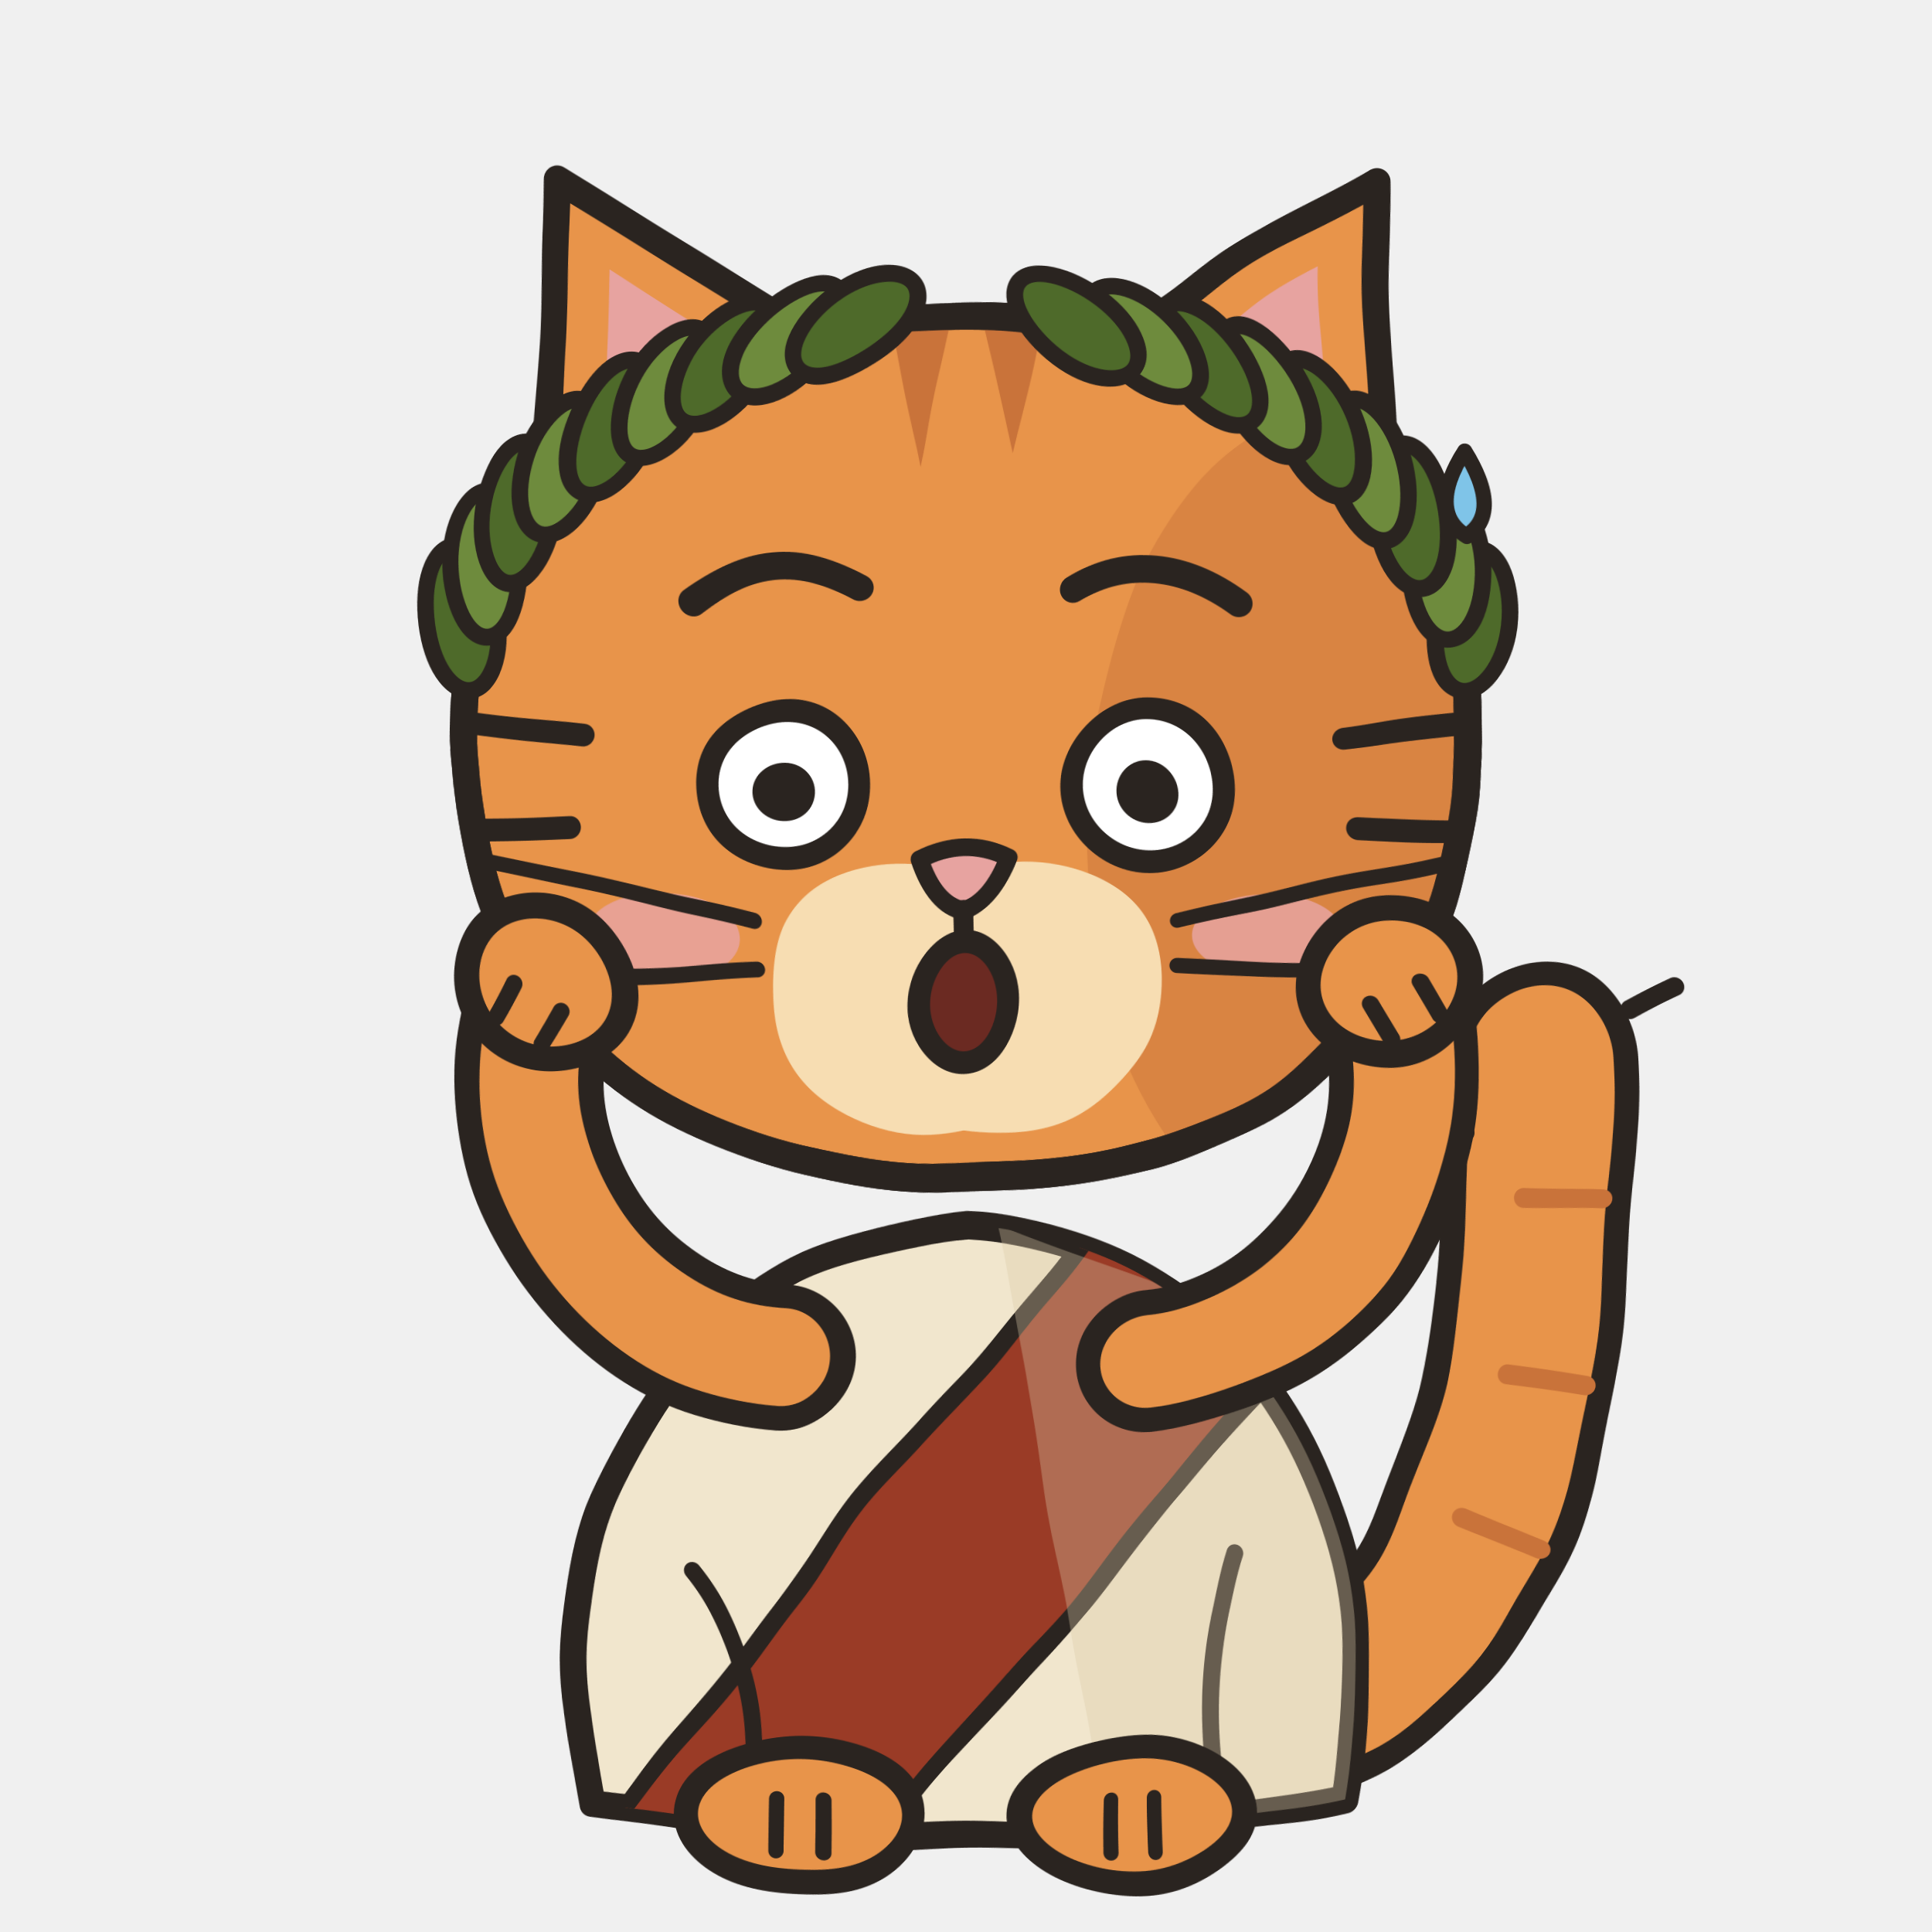
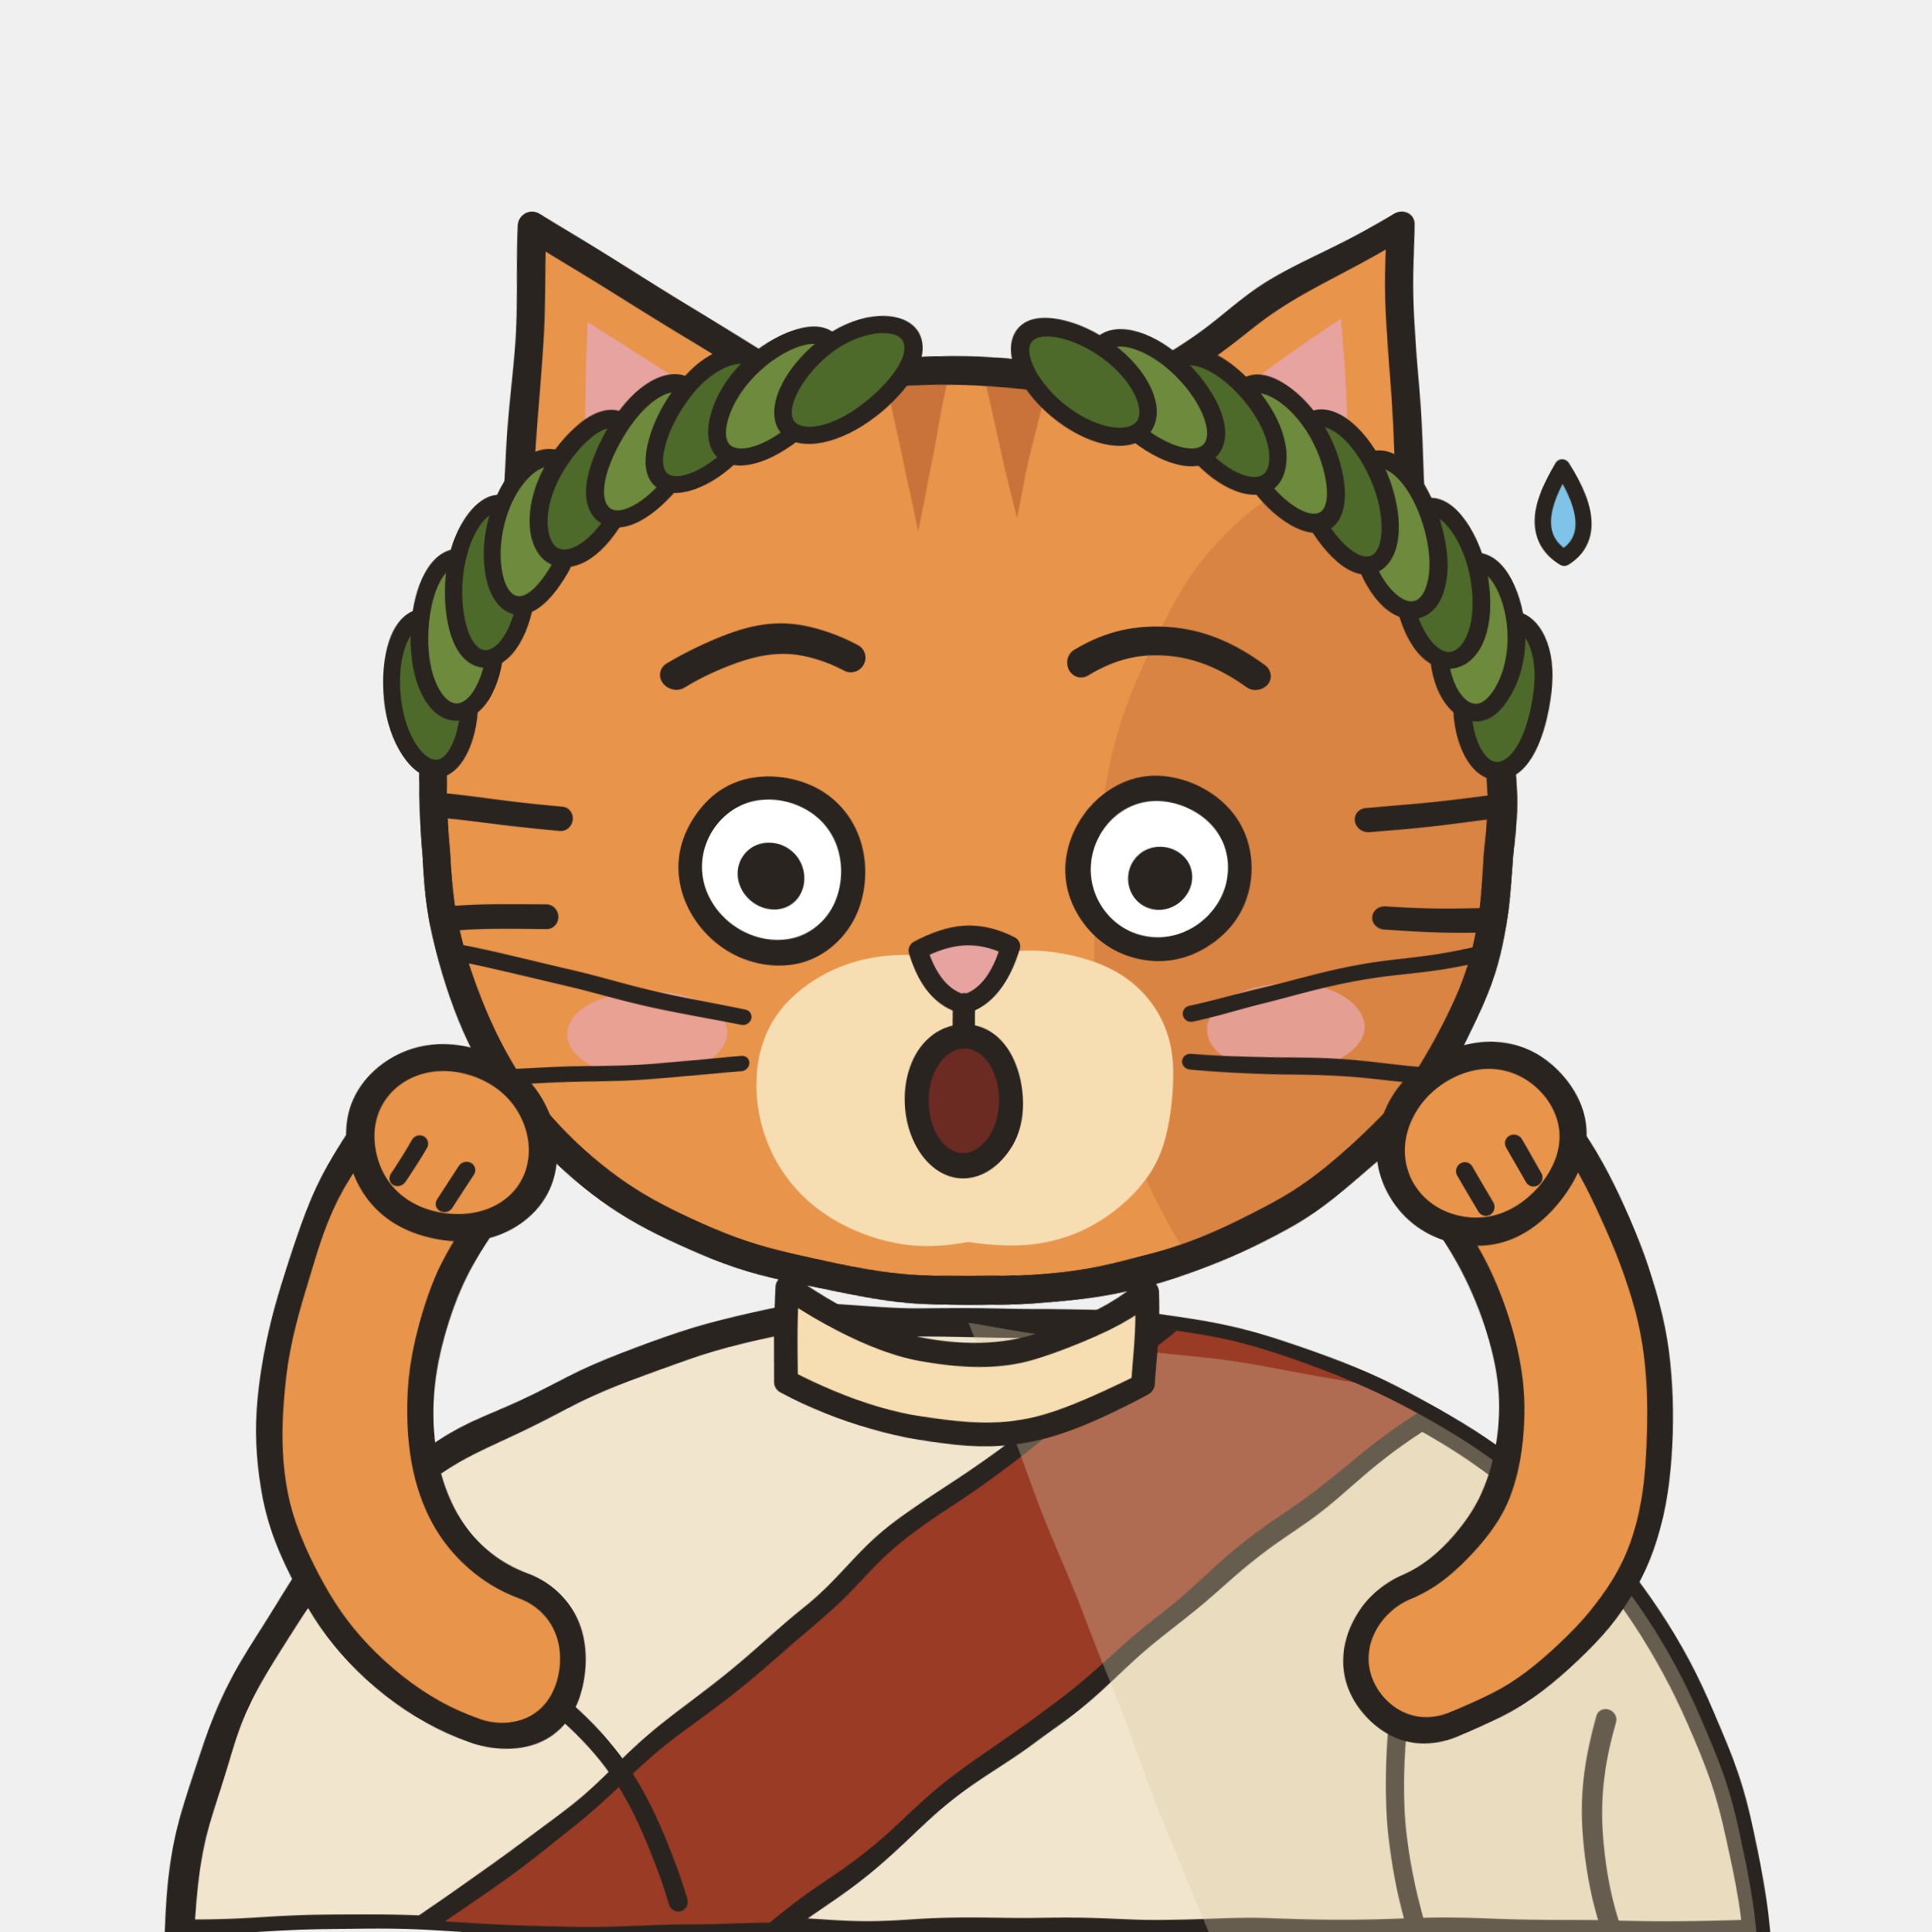
<svg xmlns="http://www.w3.org/2000/svg" viewBox="0 0 240 240" width="240" height="240">
  <defs>
    <filter id="rough" x="-5%" y="-5%" width="110%" height="110%">
      <feTurbulence type="fractalNoise" baseFrequency="0.035" numOctaves="2" seed="7" result="n" />
      <feDisplacementMap in="SourceGraphic" in2="n" scale="2.2" />
    </filter>
    <clipPath id="head">
      <path d="M54,96 C50,56 84,36 120,36 C156,36 190,56 186,96 C184,132 156,150 120,150 C84,150 56,132 54,96 Z" />
    </clipPath>
    <clipPath id="body">
-       <path d="M70,226 C62,190 82,152 120,150 C158,152 178,190 170,226 Q120,236 70,226 Z" />
+       <path d="M22,240 C26,196 58,170 100,164 L140,164 C182,170 214,196 218,240 Z" />
    </clipPath>
  </defs>
  <g filter="url(#rough)">
-     <g transform="translate(7.2 11) scale(0.94)">
-       <path d="M160,214 C190,210 196,170 196,128" fill="none" stroke="#2A2420" stroke-width="25.5" stroke-linecap="round" />
-       <path d="M160,214 C190,210 196,170 196,128" fill="none" stroke="#E8944A" stroke-width="19" stroke-linecap="round" />
-       <path d="M195.9,193.1 L185.9,189.2" fill="none" stroke="#C9733A" stroke-width="2.6" stroke-linecap="round" stroke-linejoin="round" />
-       <path d="M201.9,171.4 L191.2,169.6" fill="none" stroke="#C9733A" stroke-width="2.6" stroke-linecap="round" stroke-linejoin="round" />
-       <path d="M204.5,147.1 L193.7,146.6" fill="none" stroke="#C9733A" stroke-width="2.6" stroke-linecap="round" stroke-linejoin="round" />
-       <path d="M184,124 l-6.0,-2.0" fill="none" stroke="#2A2420" stroke-width="2.4" stroke-linecap="round" stroke-linejoin="round" />
-       <path d="M208,122 l6.0,-3.0" fill="none" stroke="#2A2420" stroke-width="2.4" stroke-linecap="round" stroke-linejoin="round" />
-       <path d="M186,138 l-5.0,5.0" fill="none" stroke="#2A2420" stroke-width="2.4" stroke-linecap="round" stroke-linejoin="round" />
-       <path d="M70,226 C62,190 82,152 120,150 C158,152 178,190 170,226 Q120,236 70,226 Z" fill="#F1E6CD" stroke="#2A2420" stroke-width="3.6" stroke-linejoin="round" stroke-linecap="round" />
-       <g clip-path="url(#body)">
-         <path d="M140,146 L170,160 L100,240 L64,240 Z" fill="#9A3B26" stroke="#2A2420" stroke-width="2.4" stroke-linejoin="round" stroke-linecap="round" />
-         <path d="M84,196 Q92,206 92,226" fill="none" stroke="#2A2420" stroke-width="2.2" stroke-linecap="round" stroke-linejoin="round" />
-         <path d="M156,194 Q150,210 154,228" fill="none" stroke="#2A2420" stroke-width="2.2" stroke-linecap="round" stroke-linejoin="round" />
-         <path d="M124,150 L180,170 L180,240 L140,240 Z" fill="#D9C9A6" opacity=".35" />
+     <path d="M22,240 C26,196 58,170 100,164 L140,164 C182,170 214,196 218,240 Z" fill="#F1E6CD" stroke="#2A2420" stroke-width="3.6" stroke-linejoin="round" stroke-linecap="round" />
+     <g clip-path="url(#body)">
+       <path d="M150,160 L190,166 L96,240 L52,240 Z" fill="#9A3B26" stroke="#2A2420" stroke-width="2.4" stroke-linejoin="round" stroke-linecap="round" />
+       <path d="M60,206 Q78,214 84,236" fill="none" stroke="#2A2420" stroke-width="2.4" stroke-linecap="round" stroke-linejoin="round" />
+       <path d="M178,200 Q170,218 176,240" fill="none" stroke="#2A2420" stroke-width="2.4" stroke-linecap="round" stroke-linejoin="round" />
+       <path d="M200,214 Q196,228 200,240" fill="none" stroke="#2A2420" stroke-width="2.4" stroke-linecap="round" stroke-linejoin="round" />
+       <path d="M120,164 L220,180 L220,240 L150,240 Z" fill="#D9C9A6" opacity=".35" />
+     </g>
+     <path d="M98,160 Q120,176 142,160 L142,172 Q120,184 98,172 Z" fill="#F7DDB2" stroke="#2A2420" stroke-width="3" stroke-linejoin="round" stroke-linecap="round" />
+     <g transform="translate(0 10) rotate(0 120 150)">
+       <path d="M64,74 L66,18 L108,44 Z" fill="#E8944A" stroke="#2A2420" stroke-width="3.6" stroke-linejoin="round" stroke-linecap="round" />
+       <path d="M72,64 L73,30 L98,46 Z" fill="#E7A3A0" />
+       <path d="M176,74 L174,18 L132,44 Z" fill="#E8944A" stroke="#2A2420" stroke-width="3.6" stroke-linejoin="round" stroke-linecap="round" />
+       <path d="M168,64 L167,30 L142,46 Z" fill="#E7A3A0" />
+       <path d="M54,96 C50,56 84,36 120,36 C156,36 190,56 186,96 C184,132 156,150 120,150 C84,150 56,132 54,96 Z" fill="#E8944A" stroke="#2A2420" stroke-width="3.6" stroke-linejoin="round" stroke-linecap="round" />
+       <g clip-path="url(#head)">
+         <ellipse cx="170" cy="104" rx="34" ry="56" fill="#C9733A" opacity=".5" />
+         <path d="M110,36 L114,56 L118,36 Z M122,36 L126,54 L130,36 Z" fill="#C9733A" />
+         <path d="M55,90 L70,92" fill="none" stroke="#2A2420" stroke-width="3" stroke-linecap="round" stroke-linejoin="round" />
+         <path d="M55,104 L68,104" fill="none" stroke="#2A2420" stroke-width="3" stroke-linecap="round" stroke-linejoin="round" />
+         <path d="M185,90 L170,92" fill="none" stroke="#2A2420" stroke-width="3" stroke-linecap="round" stroke-linejoin="round" />
+         <path d="M185,104 L172,104" fill="none" stroke="#2A2420" stroke-width="3" stroke-linecap="round" stroke-linejoin="round" />
      </g>
-       <ellipse cx="98" cy="228" rx="15" ry="9" fill="#E8944A" stroke="#2A2420" stroke-width="3.2" stroke-linejoin="round" stroke-linecap="round" />
-       <ellipse cx="142" cy="228" rx="15" ry="9" fill="#E8944A" stroke="#2A2420" stroke-width="3.2" stroke-linejoin="round" stroke-linecap="round" />
-       <path d="M95,226 L95,233" fill="none" stroke="#2A2420" stroke-width="2" stroke-linecap="round" stroke-linejoin="round" />
-       <path d="M101,226 L101,233" fill="none" stroke="#2A2420" stroke-width="2" stroke-linecap="round" stroke-linejoin="round" />
-       <path d="M139,226 L139,233" fill="none" stroke="#2A2420" stroke-width="2" stroke-linecap="round" stroke-linejoin="round" />
-       <path d="M145,226 L145,233" fill="none" stroke="#2A2420" stroke-width="2" stroke-linecap="round" stroke-linejoin="round" />
-       <g transform="translate(0 -6) rotate(0 120 150)">
-         <path d="M64,74 L66,18 L108,44 Z" fill="#E8944A" stroke="#2A2420" stroke-width="3.6" stroke-linejoin="round" stroke-linecap="round" />
-         <path d="M72,64 L73,30 L98,46 Z" fill="#E7A3A0" />
-         <path d="M176,74 L174,18 L132,44 Z" fill="#E8944A" stroke="#2A2420" stroke-width="3.6" stroke-linejoin="round" stroke-linecap="round" />
-         <path d="M168,64 L167,30 L142,46 Z" fill="#E7A3A0" />
-         <path d="M54,96 C50,56 84,36 120,36 C156,36 190,56 186,96 C184,132 156,150 120,150 C84,150 56,132 54,96 Z" fill="#E8944A" stroke="#2A2420" stroke-width="3.6" stroke-linejoin="round" stroke-linecap="round" />
-         <g clip-path="url(#head)">
-           <ellipse cx="170" cy="104" rx="34" ry="56" fill="#C9733A" opacity=".5" />
-           <path d="M110,36 L114,56 L118,36 Z M122,36 L126,54 L130,36 Z" fill="#C9733A" />
-           <path d="M55,90 L70,92" fill="none" stroke="#2A2420" stroke-width="3" stroke-linecap="round" stroke-linejoin="round" />
-           <path d="M55,104 L68,104" fill="none" stroke="#2A2420" stroke-width="3" stroke-linecap="round" stroke-linejoin="round" />
-           <path d="M185,90 L170,92" fill="none" stroke="#2A2420" stroke-width="3" stroke-linecap="round" stroke-linejoin="round" />
-           <path d="M185,104 L172,104" fill="none" stroke="#2A2420" stroke-width="3" stroke-linecap="round" stroke-linejoin="round" />
-         </g>
-         <path d="M54,96 C50,56 84,36 120,36 C156,36 190,56 186,96 C184,132 156,150 120,150 C84,150 56,132 54,96 Z" fill="none" stroke="#2A2420" stroke-width="3.6" stroke-linejoin="round" stroke-linecap="round" />
-         <path d="M94,124 C94,110 108,106 120,110 C132,106 146,110 146,124 C146,140 132,146 120,144 C108,146 94,140 94,124 Z" fill="#F7DDB2" />
-         <ellipse cx="53.4" cy="76.1" rx="9.5" ry="4.8" transform="rotate(263.0 53.4 76.1)" fill="#4E6A2A" stroke="#2A2420" stroke-width="2.2" stroke-linejoin="round" stroke-linecap="round" />
-         <ellipse cx="56.8" cy="69.0" rx="9.5" ry="4.8" transform="rotate(270.5 56.8 69.0)" fill="#6E8B3D" stroke="#2A2420" stroke-width="2.2" stroke-linejoin="round" stroke-linecap="round" />
-         <ellipse cx="61.3" cy="62.4" rx="9.5" ry="4.8" transform="rotate(278.0 61.3 62.4)" fill="#4E6A2A" stroke="#2A2420" stroke-width="2.2" stroke-linejoin="round" stroke-linecap="round" />
-         <ellipse cx="66.8" cy="56.3" rx="9.5" ry="4.8" transform="rotate(285.5 66.8 56.3)" fill="#6E8B3D" stroke="#2A2420" stroke-width="2.2" stroke-linejoin="round" stroke-linecap="round" />
-         <ellipse cx="73.2" cy="50.9" rx="9.5" ry="4.8" transform="rotate(293.0 73.2 50.9)" fill="#4E6A2A" stroke="#2A2420" stroke-width="2.2" stroke-linejoin="round" stroke-linecap="round" />
-         <ellipse cx="80.4" cy="46.2" rx="9.5" ry="4.8" transform="rotate(300.5 80.4 46.2)" fill="#6E8B3D" stroke="#2A2420" stroke-width="2.2" stroke-linejoin="round" stroke-linecap="round" />
-         <ellipse cx="88.2" cy="42.3" rx="9.5" ry="4.8" transform="rotate(308.0 88.2 42.3)" fill="#4E6A2A" stroke="#2A2420" stroke-width="2.2" stroke-linejoin="round" stroke-linecap="round" />
-         <ellipse cx="96.6" cy="39.3" rx="9.5" ry="4.8" transform="rotate(315.5 96.6 39.3)" fill="#6E8B3D" stroke="#2A2420" stroke-width="2.2" stroke-linejoin="round" stroke-linecap="round" />
-         <ellipse cx="105.4" cy="37.3" rx="9.5" ry="4.8" transform="rotate(323.0 105.4 37.3)" fill="#4E6A2A" stroke="#2A2420" stroke-width="2.2" stroke-linejoin="round" stroke-linecap="round" />
-         <ellipse cx="186.6" cy="76.1" rx="9.5" ry="4.8" transform="rotate(457.0 186.6 76.1)" fill="#4E6A2A" stroke="#2A2420" stroke-width="2.2" stroke-linejoin="round" stroke-linecap="round" />
-         <ellipse cx="183.2" cy="69.0" rx="9.5" ry="4.8" transform="rotate(449.5 183.2 69.0)" fill="#6E8B3D" stroke="#2A2420" stroke-width="2.2" stroke-linejoin="round" stroke-linecap="round" />
-         <ellipse cx="178.7" cy="62.4" rx="9.5" ry="4.8" transform="rotate(442.0 178.7 62.4)" fill="#4E6A2A" stroke="#2A2420" stroke-width="2.2" stroke-linejoin="round" stroke-linecap="round" />
-         <ellipse cx="173.2" cy="56.3" rx="9.5" ry="4.8" transform="rotate(434.5 173.2 56.3)" fill="#6E8B3D" stroke="#2A2420" stroke-width="2.2" stroke-linejoin="round" stroke-linecap="round" />
-         <ellipse cx="166.8" cy="50.9" rx="9.5" ry="4.8" transform="rotate(427.0 166.8 50.9)" fill="#4E6A2A" stroke="#2A2420" stroke-width="2.2" stroke-linejoin="round" stroke-linecap="round" />
-         <ellipse cx="159.6" cy="46.2" rx="9.5" ry="4.8" transform="rotate(419.5 159.6 46.2)" fill="#6E8B3D" stroke="#2A2420" stroke-width="2.2" stroke-linejoin="round" stroke-linecap="round" />
-         <ellipse cx="151.8" cy="42.3" rx="9.5" ry="4.8" transform="rotate(412.0 151.8 42.3)" fill="#4E6A2A" stroke="#2A2420" stroke-width="2.2" stroke-linejoin="round" stroke-linecap="round" />
-         <ellipse cx="143.4" cy="39.3" rx="9.5" ry="4.8" transform="rotate(404.5 143.4 39.3)" fill="#6E8B3D" stroke="#2A2420" stroke-width="2.2" stroke-linejoin="round" stroke-linecap="round" />
-         <ellipse cx="134.6" cy="37.3" rx="9.5" ry="4.8" transform="rotate(397.0 134.6 37.3)" fill="#4E6A2A" stroke="#2A2420" stroke-width="2.2" stroke-linejoin="round" stroke-linecap="round" />
-         <circle cx="96" cy="98" r="10" fill="#fff" stroke="#2A2420" stroke-width="3" stroke-linejoin="round" stroke-linecap="round" />
-         <circle cx="96" cy="99" r="4" fill="#2A2420" />
-         <circle cx="144" cy="98" r="10" fill="#fff" stroke="#2A2420" stroke-width="3" stroke-linejoin="round" stroke-linecap="round" />
-         <circle cx="144" cy="99" r="4" fill="#2A2420" />
-         <path d="M84,74 Q95,66 106,72" fill="none" stroke="#2A2420" stroke-width="3.6" stroke-linecap="round" stroke-linejoin="round" />
-         <path d="M134,72 Q145,66 156,74" fill="none" stroke="#2A2420" stroke-width="3.6" stroke-linecap="round" stroke-linejoin="round" />
-         <ellipse cx="80" cy="118" rx="10" ry="5.5" fill="#E7A3A0" opacity=".85" />
-         <ellipse cx="160" cy="118" rx="10" ry="5.5" fill="#E7A3A0" opacity=".85" />
-         <path d="M114,108 Q120,105 126,108 Q124,114 120,115 Q116,114 114,108 Z" fill="#E7A3A0" stroke="#2A2420" stroke-width="2.4" stroke-linejoin="round" stroke-linecap="round" />
-         <path d="M120,115 L120,118" fill="none" stroke="#2A2420" stroke-width="2.8" stroke-linecap="round" stroke-linejoin="round" />
-         <ellipse cx="120" cy="127" rx="6" ry="8" fill="#6B2A22" stroke="#2A2420" stroke-width="3" stroke-linejoin="round" stroke-linecap="round" />
-         <path d="M92,116 L56,108" fill="none" stroke="#2A2420" stroke-width="2" stroke-linecap="round" stroke-linejoin="round" />
-         <path d="M92,122 L54,124" fill="none" stroke="#2A2420" stroke-width="2" stroke-linecap="round" stroke-linejoin="round" />
-         <path d="M148,116 L184,108" fill="none" stroke="#2A2420" stroke-width="2" stroke-linecap="round" stroke-linejoin="round" />
-         <path d="M148,122 L186,124" fill="none" stroke="#2A2420" stroke-width="2" stroke-linecap="round" stroke-linejoin="round" />
-       </g>
-       <path d="M96,168 C72,166 56,140 64,118" fill="none" stroke="#2A2420" stroke-width="19.5" stroke-linecap="round" />
-       <path d="M96,168 C72,166 56,140 64,118" fill="none" stroke="#E8944A" stroke-width="13" stroke-linecap="round" />
-       <g transform="rotate(30 64 118)">
-         <ellipse cx="64" cy="118" rx="10.5" ry="9.66" fill="#E8944A" stroke="#2A2420" stroke-width="3.4" stroke-linejoin="round" stroke-linecap="round" />
-         <path d="M60.5,120 L60.5,125" fill="none" stroke="#2A2420" stroke-width="2.2" stroke-linecap="round" stroke-linejoin="round" />
-         <path d="M67.5,120 L67.5,125" fill="none" stroke="#2A2420" stroke-width="2.2" stroke-linecap="round" stroke-linejoin="round" />
-       </g>
-       <path d="M144,168 C168,166 184,140 176,118" fill="none" stroke="#2A2420" stroke-width="19.5" stroke-linecap="round" />
-       <path d="M144,168 C168,166 184,140 176,118" fill="none" stroke="#E8944A" stroke-width="13" stroke-linecap="round" />
-       <g transform="rotate(-30 176 118)">
-         <ellipse cx="176" cy="118" rx="10.5" ry="9.66" fill="#E8944A" stroke="#2A2420" stroke-width="3.4" stroke-linejoin="round" stroke-linecap="round" />
-         <path d="M172.5,120 L172.5,125" fill="none" stroke="#2A2420" stroke-width="2.2" stroke-linecap="round" stroke-linejoin="round" />
-         <path d="M179.5,120 L179.5,125" fill="none" stroke="#2A2420" stroke-width="2.2" stroke-linecap="round" stroke-linejoin="round" />
-       </g>
-       <path d="M186,48 Q191,56 186,59 Q181,56 186,48 Z" fill="#7FC4E8" stroke="#2A2420" stroke-width="2" stroke-linejoin="round" stroke-linecap="round" />
+       <path d="M54,96 C50,56 84,36 120,36 C156,36 190,56 186,96 C184,132 156,150 120,150 C84,150 56,132 54,96 Z" fill="none" stroke="#2A2420" stroke-width="3.6" stroke-linejoin="round" stroke-linecap="round" />
+       <path d="M94,124 C94,110 108,106 120,110 C132,106 146,110 146,124 C146,140 132,146 120,144 C108,146 94,140 94,124 Z" fill="#F7DDB2" />
+       <ellipse cx="53.4" cy="76.1" rx="9.5" ry="4.8" transform="rotate(263.0 53.4 76.1)" fill="#4E6A2A" stroke="#2A2420" stroke-width="2.2" stroke-linejoin="round" stroke-linecap="round" />
+       <ellipse cx="56.8" cy="69.0" rx="9.5" ry="4.8" transform="rotate(270.5 56.8 69.0)" fill="#6E8B3D" stroke="#2A2420" stroke-width="2.2" stroke-linejoin="round" stroke-linecap="round" />
+       <ellipse cx="61.3" cy="62.4" rx="9.5" ry="4.8" transform="rotate(278.0 61.3 62.4)" fill="#4E6A2A" stroke="#2A2420" stroke-width="2.2" stroke-linejoin="round" stroke-linecap="round" />
+       <ellipse cx="66.8" cy="56.3" rx="9.5" ry="4.8" transform="rotate(285.5 66.8 56.3)" fill="#6E8B3D" stroke="#2A2420" stroke-width="2.2" stroke-linejoin="round" stroke-linecap="round" />
+       <ellipse cx="73.2" cy="50.9" rx="9.5" ry="4.8" transform="rotate(293.0 73.2 50.9)" fill="#4E6A2A" stroke="#2A2420" stroke-width="2.2" stroke-linejoin="round" stroke-linecap="round" />
+       <ellipse cx="80.4" cy="46.2" rx="9.5" ry="4.8" transform="rotate(300.5 80.4 46.2)" fill="#6E8B3D" stroke="#2A2420" stroke-width="2.2" stroke-linejoin="round" stroke-linecap="round" />
+       <ellipse cx="88.2" cy="42.3" rx="9.5" ry="4.8" transform="rotate(308.0 88.2 42.3)" fill="#4E6A2A" stroke="#2A2420" stroke-width="2.2" stroke-linejoin="round" stroke-linecap="round" />
+       <ellipse cx="96.6" cy="39.3" rx="9.5" ry="4.8" transform="rotate(315.5 96.6 39.3)" fill="#6E8B3D" stroke="#2A2420" stroke-width="2.2" stroke-linejoin="round" stroke-linecap="round" />
+       <ellipse cx="105.4" cy="37.3" rx="9.5" ry="4.8" transform="rotate(323.0 105.4 37.3)" fill="#4E6A2A" stroke="#2A2420" stroke-width="2.2" stroke-linejoin="round" stroke-linecap="round" />
+       <ellipse cx="186.6" cy="76.1" rx="9.5" ry="4.8" transform="rotate(457.0 186.6 76.1)" fill="#4E6A2A" stroke="#2A2420" stroke-width="2.2" stroke-linejoin="round" stroke-linecap="round" />
+       <ellipse cx="183.2" cy="69.0" rx="9.5" ry="4.8" transform="rotate(449.5 183.2 69.0)" fill="#6E8B3D" stroke="#2A2420" stroke-width="2.2" stroke-linejoin="round" stroke-linecap="round" />
+       <ellipse cx="178.7" cy="62.4" rx="9.5" ry="4.8" transform="rotate(442.0 178.7 62.4)" fill="#4E6A2A" stroke="#2A2420" stroke-width="2.2" stroke-linejoin="round" stroke-linecap="round" />
+       <ellipse cx="173.2" cy="56.3" rx="9.5" ry="4.8" transform="rotate(434.5 173.2 56.3)" fill="#6E8B3D" stroke="#2A2420" stroke-width="2.2" stroke-linejoin="round" stroke-linecap="round" />
+       <ellipse cx="166.8" cy="50.9" rx="9.5" ry="4.8" transform="rotate(427.0 166.8 50.9)" fill="#4E6A2A" stroke="#2A2420" stroke-width="2.2" stroke-linejoin="round" stroke-linecap="round" />
+       <ellipse cx="159.6" cy="46.2" rx="9.5" ry="4.8" transform="rotate(419.5 159.6 46.2)" fill="#6E8B3D" stroke="#2A2420" stroke-width="2.2" stroke-linejoin="round" stroke-linecap="round" />
+       <ellipse cx="151.8" cy="42.3" rx="9.5" ry="4.8" transform="rotate(412.0 151.8 42.3)" fill="#4E6A2A" stroke="#2A2420" stroke-width="2.2" stroke-linejoin="round" stroke-linecap="round" />
+       <ellipse cx="143.4" cy="39.3" rx="9.5" ry="4.8" transform="rotate(404.5 143.4 39.3)" fill="#6E8B3D" stroke="#2A2420" stroke-width="2.2" stroke-linejoin="round" stroke-linecap="round" />
+       <ellipse cx="134.6" cy="37.3" rx="9.5" ry="4.8" transform="rotate(397.0 134.6 37.3)" fill="#4E6A2A" stroke="#2A2420" stroke-width="2.2" stroke-linejoin="round" stroke-linecap="round" />
+       <circle cx="96" cy="98" r="10" fill="#fff" stroke="#2A2420" stroke-width="3" stroke-linejoin="round" stroke-linecap="round" />
+       <circle cx="96" cy="99" r="4" fill="#2A2420" />
+       <circle cx="144" cy="98" r="10" fill="#fff" stroke="#2A2420" stroke-width="3" stroke-linejoin="round" stroke-linecap="round" />
+       <circle cx="144" cy="99" r="4" fill="#2A2420" />
+       <path d="M84,74 Q95,66 106,72" fill="none" stroke="#2A2420" stroke-width="3.6" stroke-linecap="round" stroke-linejoin="round" />
+       <path d="M134,72 Q145,66 156,74" fill="none" stroke="#2A2420" stroke-width="3.6" stroke-linecap="round" stroke-linejoin="round" />
+       <ellipse cx="80" cy="118" rx="10" ry="5.5" fill="#E7A3A0" opacity=".85" />
+       <ellipse cx="160" cy="118" rx="10" ry="5.5" fill="#E7A3A0" opacity=".85" />
+       <path d="M114,108 Q120,105 126,108 Q124,114 120,115 Q116,114 114,108 Z" fill="#E7A3A0" stroke="#2A2420" stroke-width="2.4" stroke-linejoin="round" stroke-linecap="round" />
+       <path d="M120,115 L120,118" fill="none" stroke="#2A2420" stroke-width="2.8" stroke-linecap="round" stroke-linejoin="round" />
+       <ellipse cx="120" cy="127" rx="6" ry="8" fill="#6B2A22" stroke="#2A2420" stroke-width="3" stroke-linejoin="round" stroke-linecap="round" />
+       <path d="M92,116 L56,108" fill="none" stroke="#2A2420" stroke-width="2" stroke-linecap="round" stroke-linejoin="round" />
+       <path d="M92,122 L54,124" fill="none" stroke="#2A2420" stroke-width="2" stroke-linecap="round" stroke-linejoin="round" />
+       <path d="M148,116 L184,108" fill="none" stroke="#2A2420" stroke-width="2" stroke-linecap="round" stroke-linejoin="round" />
+       <path d="M148,122 L186,124" fill="none" stroke="#2A2420" stroke-width="2" stroke-linecap="round" stroke-linejoin="round" />
    </g>
+     <path d="M62,206 C40,198 36,166 56,142" fill="none" stroke="#2A2420" stroke-width="22.0" stroke-linecap="round" />
+     <path d="M62,206 C40,198 36,166 56,142" fill="none" stroke="#E8944A" stroke-width="15.5" stroke-linecap="round" />
+     <g transform="rotate(30 56 142)">
+       <ellipse cx="56" cy="142" rx="11.5" ry="10.58" fill="#E8944A" stroke="#2A2420" stroke-width="3.4" stroke-linejoin="round" stroke-linecap="round" />
+       <path d="M52.5,144 L52.5,149" fill="none" stroke="#2A2420" stroke-width="2.2" stroke-linecap="round" stroke-linejoin="round" />
+       <path d="M59.5,144 L59.5,149" fill="none" stroke="#2A2420" stroke-width="2.2" stroke-linecap="round" stroke-linejoin="round" />
+     </g>
+     <path d="M178,206 C200,198 204,166 184,142" fill="none" stroke="#2A2420" stroke-width="22.0" stroke-linecap="round" />
+     <path d="M178,206 C200,198 204,166 184,142" fill="none" stroke="#E8944A" stroke-width="15.5" stroke-linecap="round" />
+     <g transform="rotate(-30 184 142)">
+       <ellipse cx="184" cy="142" rx="11.5" ry="10.58" fill="#E8944A" stroke="#2A2420" stroke-width="3.4" stroke-linejoin="round" stroke-linecap="round" />
+       <path d="M180.5,144 L180.5,149" fill="none" stroke="#2A2420" stroke-width="2.2" stroke-linecap="round" stroke-linejoin="round" />
+       <path d="M187.5,144 L187.5,149" fill="none" stroke="#2A2420" stroke-width="2.2" stroke-linecap="round" stroke-linejoin="round" />
+     </g>
+     <path d="M194,58 Q199,66 194,69 Q189,66 194,58 Z" fill="#7FC4E8" stroke="#2A2420" stroke-width="2" stroke-linejoin="round" stroke-linecap="round" />
  </g>
</svg>
